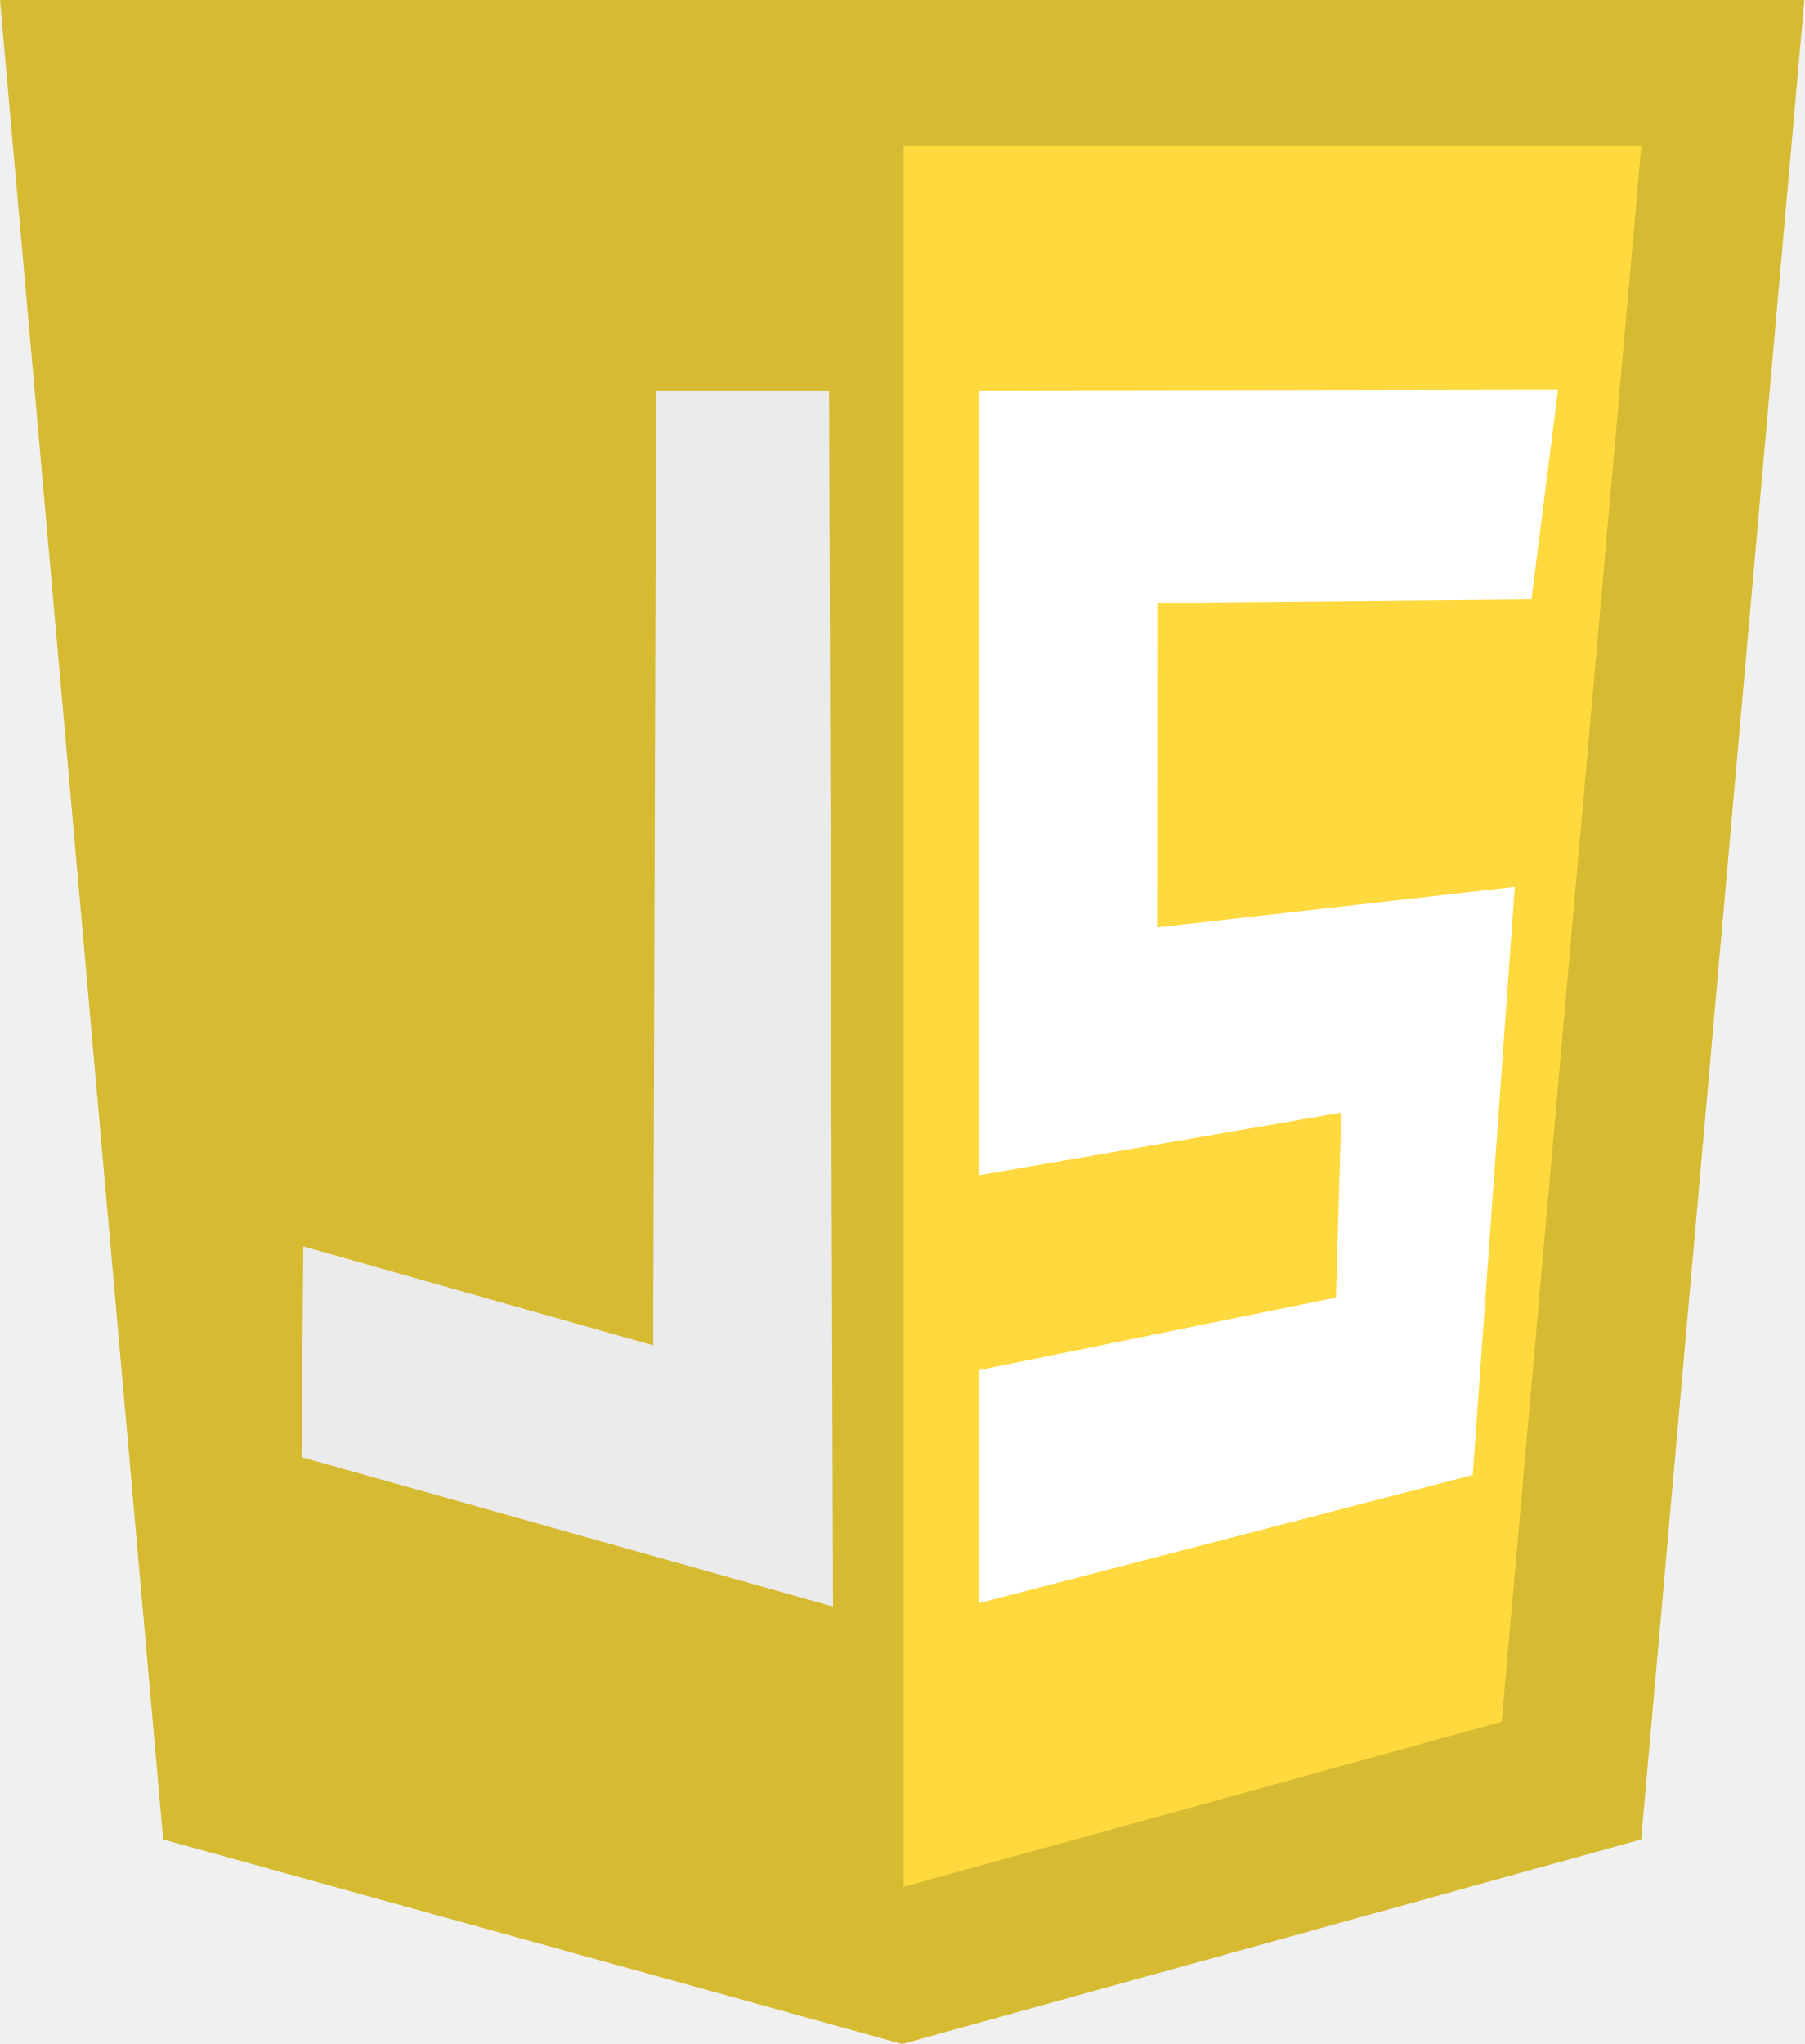
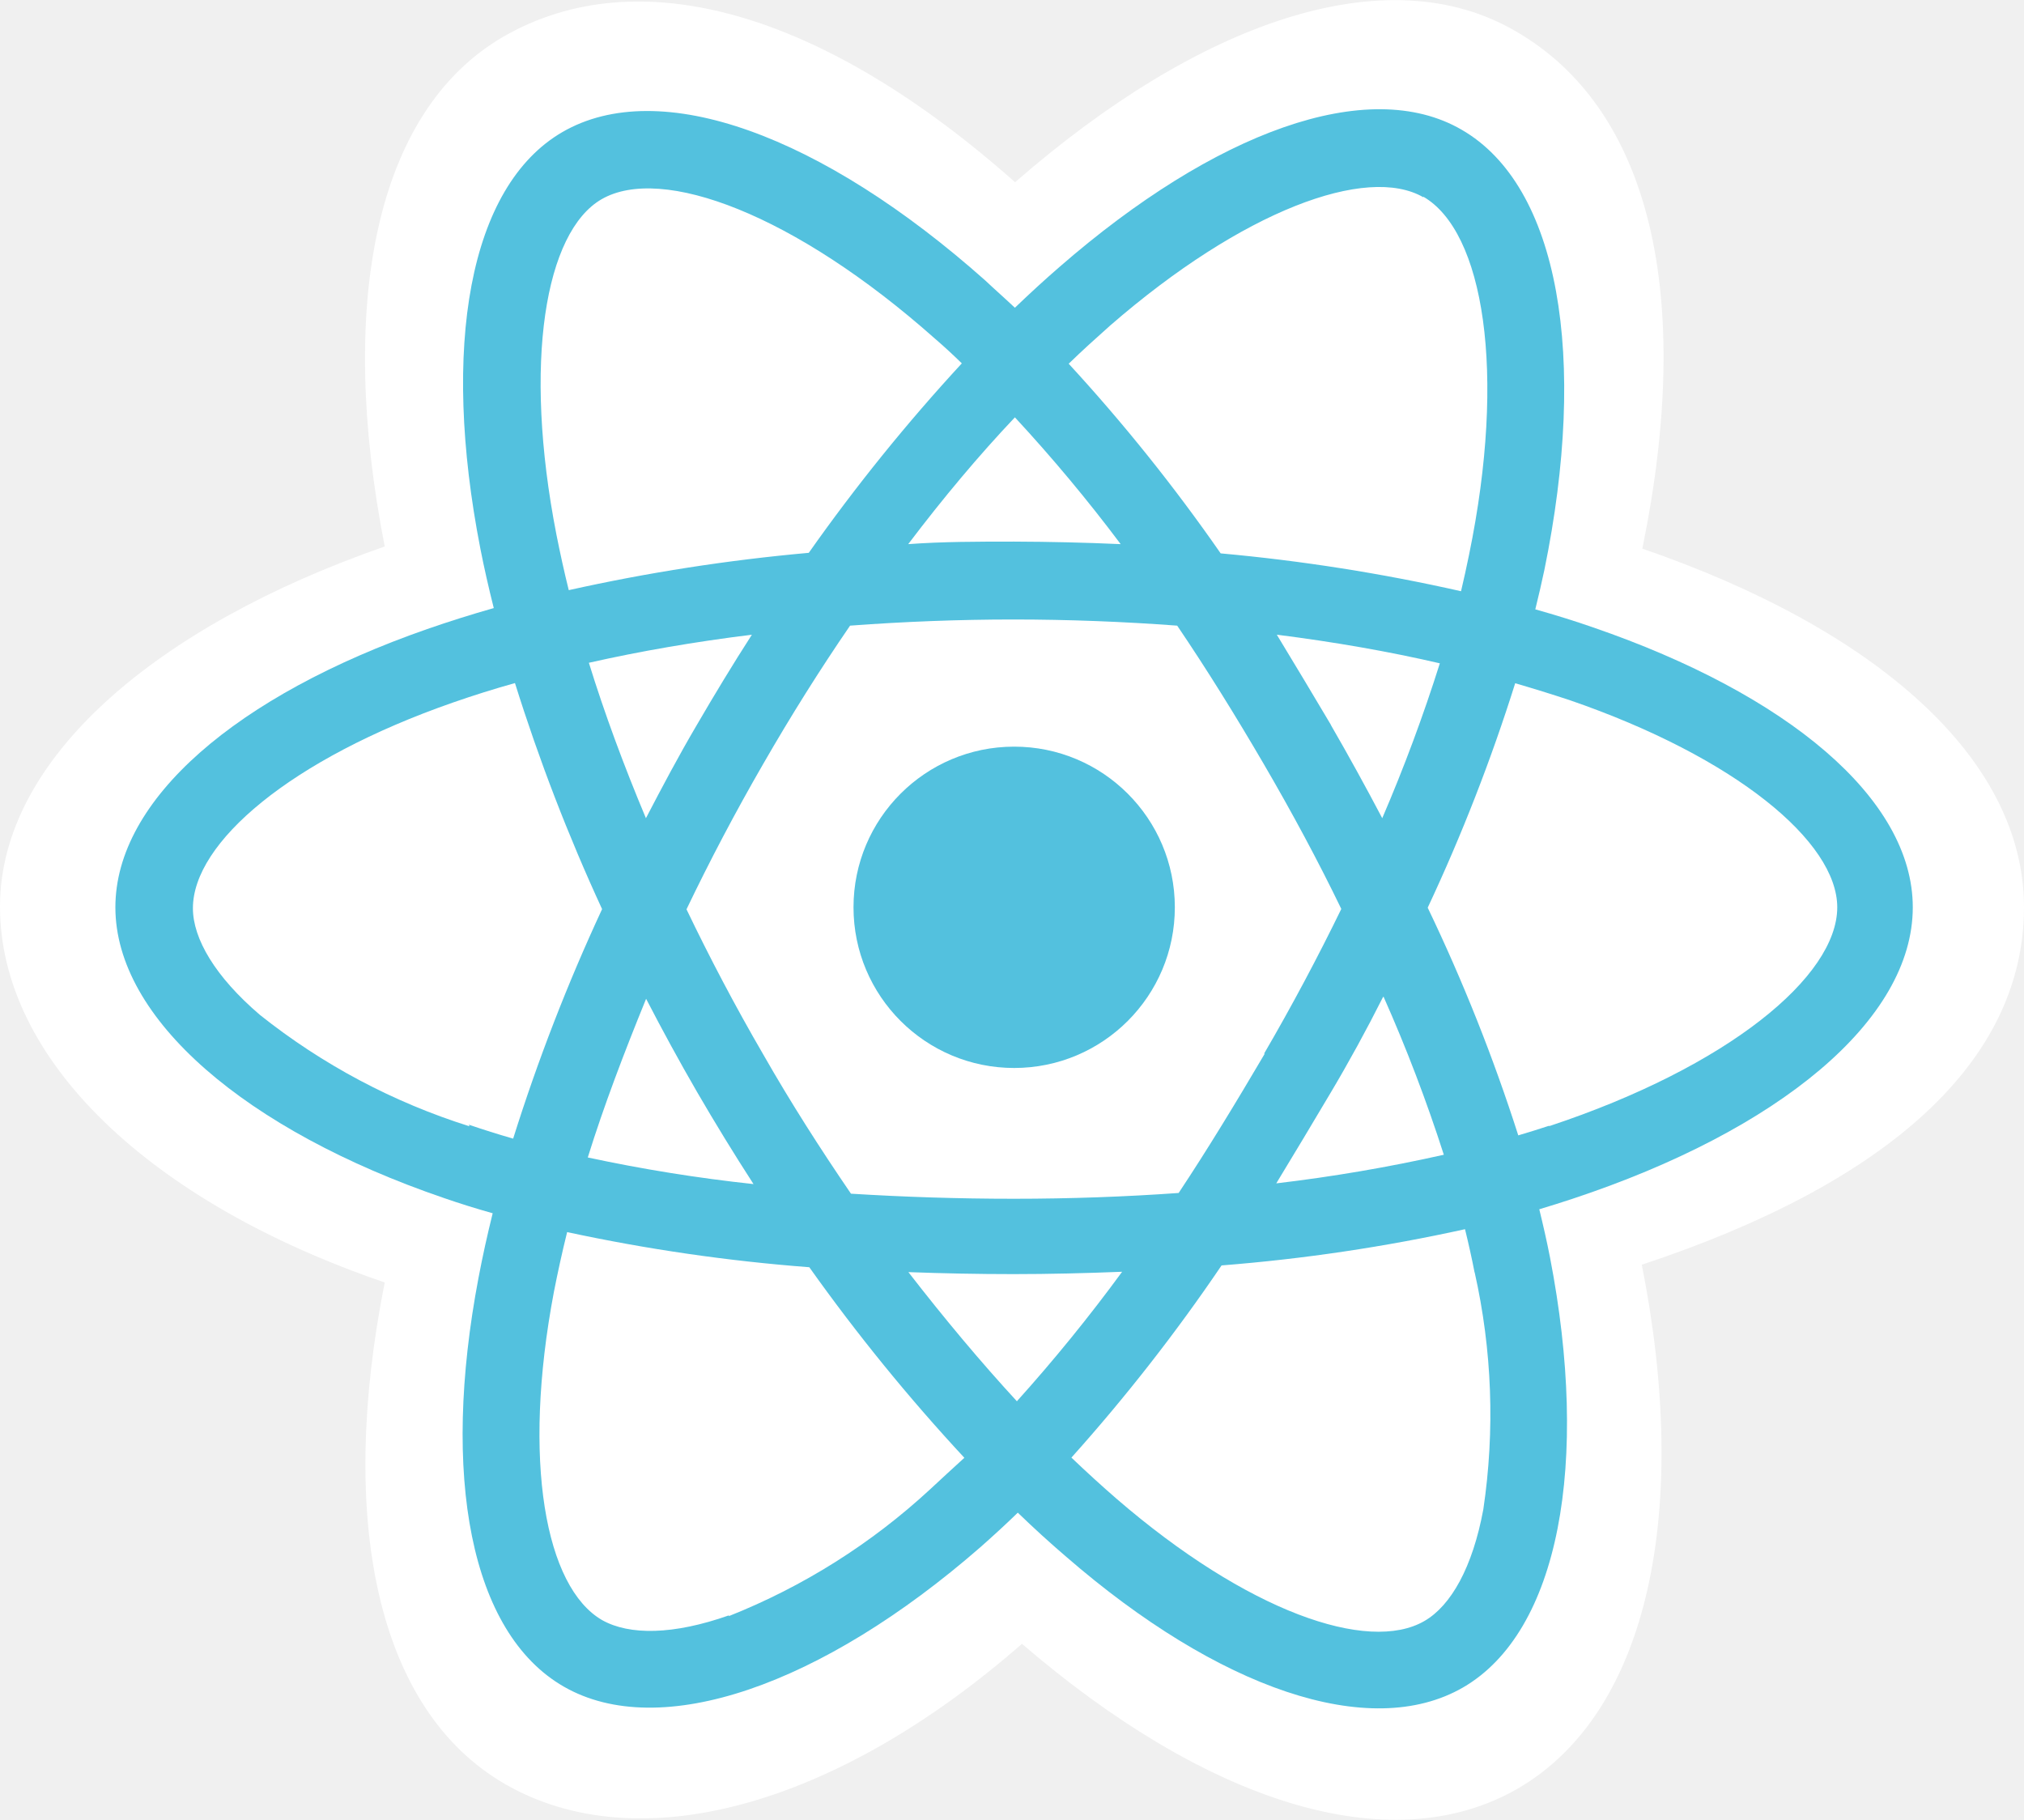
- <svg xmlns="http://www.w3.org/2000/svg" data-name="Layer 1" viewBox="0 0 267.69 303.2">
-   <path fill="#d6ba31" d="M133.85 0h133.84l-24.21 272.86-109.63 30.34-109.64-30.34L0 0h133.85z" />
-   <path fill="#ffd93d" d="M243.51 21.57L222.78 255.4l-88.72 24.48V21.57h109.45z" />
-   <path fill="#ebebeb" d="M96.9 199.57L45 184.89l-.26 31.26 78.84 22.16L123 57.96H97.34l-.44 141.61z" />
-   <path fill="#fff" d="M145.23 57.96l85.92-.15-3.95 31.1-55.5.53-.03 48.13 53.06-6.01-6.24 87.24-73.26 19.01v-34.56l52.97-10.77.8-27.44-53.77 9.3V57.96z" />
+ <svg xmlns="http://www.w3.org/2000/svg" id="Layer_1" data-name="Layer 1" viewBox="0 0 111.74 100.46">
+   <defs>
+     <style>
+       .cls-1{fill:#fff}.cls-2{fill:#53c1de}
+     </style>
+   </defs>
+   <path class="cls-1" d="M.76 52.19C.76 60.62 9 68.5 22 72.94c-2.6 13.06-.47 23.59 6.64 27.69 7.31 4.22 18.2 1.3 28.54-7.74 10.08 8.67 20.26 12.08 27.36 8 7.31-4.23 9.53-15.47 6.86-28.93 13.53-4.48 21.1-11.19 21.1-19.74 0-8.25-8.25-15.38-21.07-19.79 2.87-14 .44-24.29-7-28.57C77.32-.28 67 3.31 56.8 12.2 46.16 2.76 36-.12 28.56 4.16 21.43 8.29 19.39 19 22 32.31 9.44 36.68.76 44 .76 52.19z" transform="translate(-.76 -2.14)" />
+   <path class="cls-2" d="M88.72 36.78c-1-.35-2.1-.69-3.2-1 .18-.73.35-1.46.5-2.17 2.41-11.74.83-21.2-4.57-24.31-5.17-3-13.64.13-22.19 7.57-.82.71-1.65 1.47-2.47 2.26-.55-.52-1.1-1-1.64-1.51-9-8-17.95-11.31-23.34-8.19-5.17 3-6.7 11.88-4.53 23 .21 1.07.46 2.17.74 3.28-1.27.36-2.5.75-3.68 1.16-10.5 3.66-17.21 9.4-17.21 15.36 0 6.15 7.2 12.31 18.14 16.05.87.3 1.76.58 2.69.84-.3 1.21-.56 2.39-.78 3.55-2.08 10.93-.46 19.61 4.7 22.58 5.33 3.07 14.27-.08 23-7.69.69-.61 1.38-1.24 2.07-1.91.89.86 1.79 1.68 2.68 2.44 8.37 7.26 16.74 10.19 21.9 7.21 5.32-3.08 7-12.41 4.8-23.75-.17-.87-.37-1.75-.59-2.65.63-.19 1.24-.38 1.84-.58 11.38-3.77 18.78-9.86 18.78-16.09 0-6-6.92-11.76-17.64-15.45z" transform="translate(-.76 -2.14)" />
+   <path class="cls-1" d="M86.25 64.3c-.54.18-1.1.35-1.67.52a98.39 98.39 0 0 0-5-12.57 99.6 99.6 0 0 0 4.83-12.39c1 .29 2 .6 3 .93 9.18 3.16 14.78 7.83 14.78 11.44 0 3.83-6.05 8.81-15.87 12.07zm-4.08 8.07a35.72 35.72 0 0 1 .48 13.1c-.59 3.19-1.78 5.31-3.25 6.16-3.12 1.81-9.81-.54-17-6.75-.82-.71-1.65-1.47-2.49-2.27A99.6 99.6 0 0 0 68.2 72a98 98 0 0 0 13.44-2c.2.82.38 1.62.53 2.4zM41 91.32c-3.06 1.08-5.49 1.11-7 .26-3.13-1.81-4.43-8.78-2.66-18.12.21-1.07.45-2.17.73-3.3a99.32 99.32 0 0 0 13.37 1.94A103.82 103.82 0 0 0 54 82.62q-1 .91-1.89 1.74a35.84 35.84 0 0 1-11.11 7zm-14.32-27a35.82 35.82 0 0 1-11.57-6.15c-2.46-2.1-3.7-4.2-3.7-5.89 0-3.62 5.38-8.23 14.37-11.36 1.09-.38 2.23-.74 3.41-1.07A103.83 103.83 0 0 0 34 52.33 104 104 0 0 0 29.09 65c-.84-.24-1.66-.5-2.45-.77zm4.8-32.66c-1.86-9.53-.62-16.72 2.49-18.52 3.32-1.92 10.66.82 18.4 7.69.5.43 1 .89 1.49 1.37a102.28 102.28 0 0 0-8.45 10.46 103.36 103.36 0 0 0-13.25 2.06c-.25-1-.48-2.06-.68-3.06zm42.77 10.52c-1-1.69-2-3.35-3-5 3.17.4 6.2.93 9 1.58a90.88 90.88 0 0 1-3.18 8.55c-.9-1.71-1.85-3.44-2.85-5.17zm-17.46-17a87.88 87.88 0 0 1 5.84 7q-2.91-.13-5.89-.14c-2 0-3.91 0-5.84.14 1.93-2.55 3.91-4.91 5.89-7zm-17.57 17c-1 1.7-1.91 3.42-2.8 5.13-1.23-2.93-2.29-5.8-3.15-8.58 2.83-.64 5.85-1.16 9-1.55-1.05 1.63-2.06 3.3-3.05 5zm3.14 25.33a88.52 88.52 0 0 1-9.15-1.47c.88-2.83 2-5.77 3.22-8.76.89 1.72 1.82 3.43 2.81 5.14q1.51 2.6 3.12 5.09zm14.55 12c-2-2.17-4-4.56-6-7.14 1.9.07 3.84.11 5.8.11s4-.05 6-.13a91.37 91.37 0 0 1-5.82 7.16zm20.23-22.35a86.87 86.87 0 0 1 3.33 8.73 90.69 90.69 0 0 1-9.25 1.58c1-1.64 2-3.32 3-5s2-3.51 2.88-5.26zm-6.55 3.14C69 63 67.45 65.56 65.83 68c-2.94.21-6 .32-9.09.32s-6.09-.1-9-.28c-1.68-2.46-3.31-5-4.85-7.7-1.54-2.65-2.95-5.33-4.23-8 1.28-2.67 2.69-5.35 4.22-8q2.3-4 4.81-7.66c2.95-.22 6-.34 9-.34 3.08 0 6.11.12 9.06.34 1.64 2.42 3.24 5 4.78 7.64s3 5.35 4.28 8c-1.29 2.65-2.72 5.34-4.27 8zM79.34 13c3.32 1.92 4.61 9.65 2.52 19.78a67.5 67.5 0 0 1-.44 2 101.84 101.84 0 0 0-13.27-2.09 98.2 98.2 0 0 0-8.39-10.47c.76-.74 1.53-1.43 2.28-2.1 7.33-6.37 14.18-8.89 17.3-7.09z" transform="translate(-.76 -2.14)" />
+   <path class="cls-2" d="M56.74 43.36a8.87 8.87 0 1 1-8.86 8.87 8.87 8.87 0 0 1 8.86-8.87" transform="translate(-.76 -2.14)" />
</svg>
